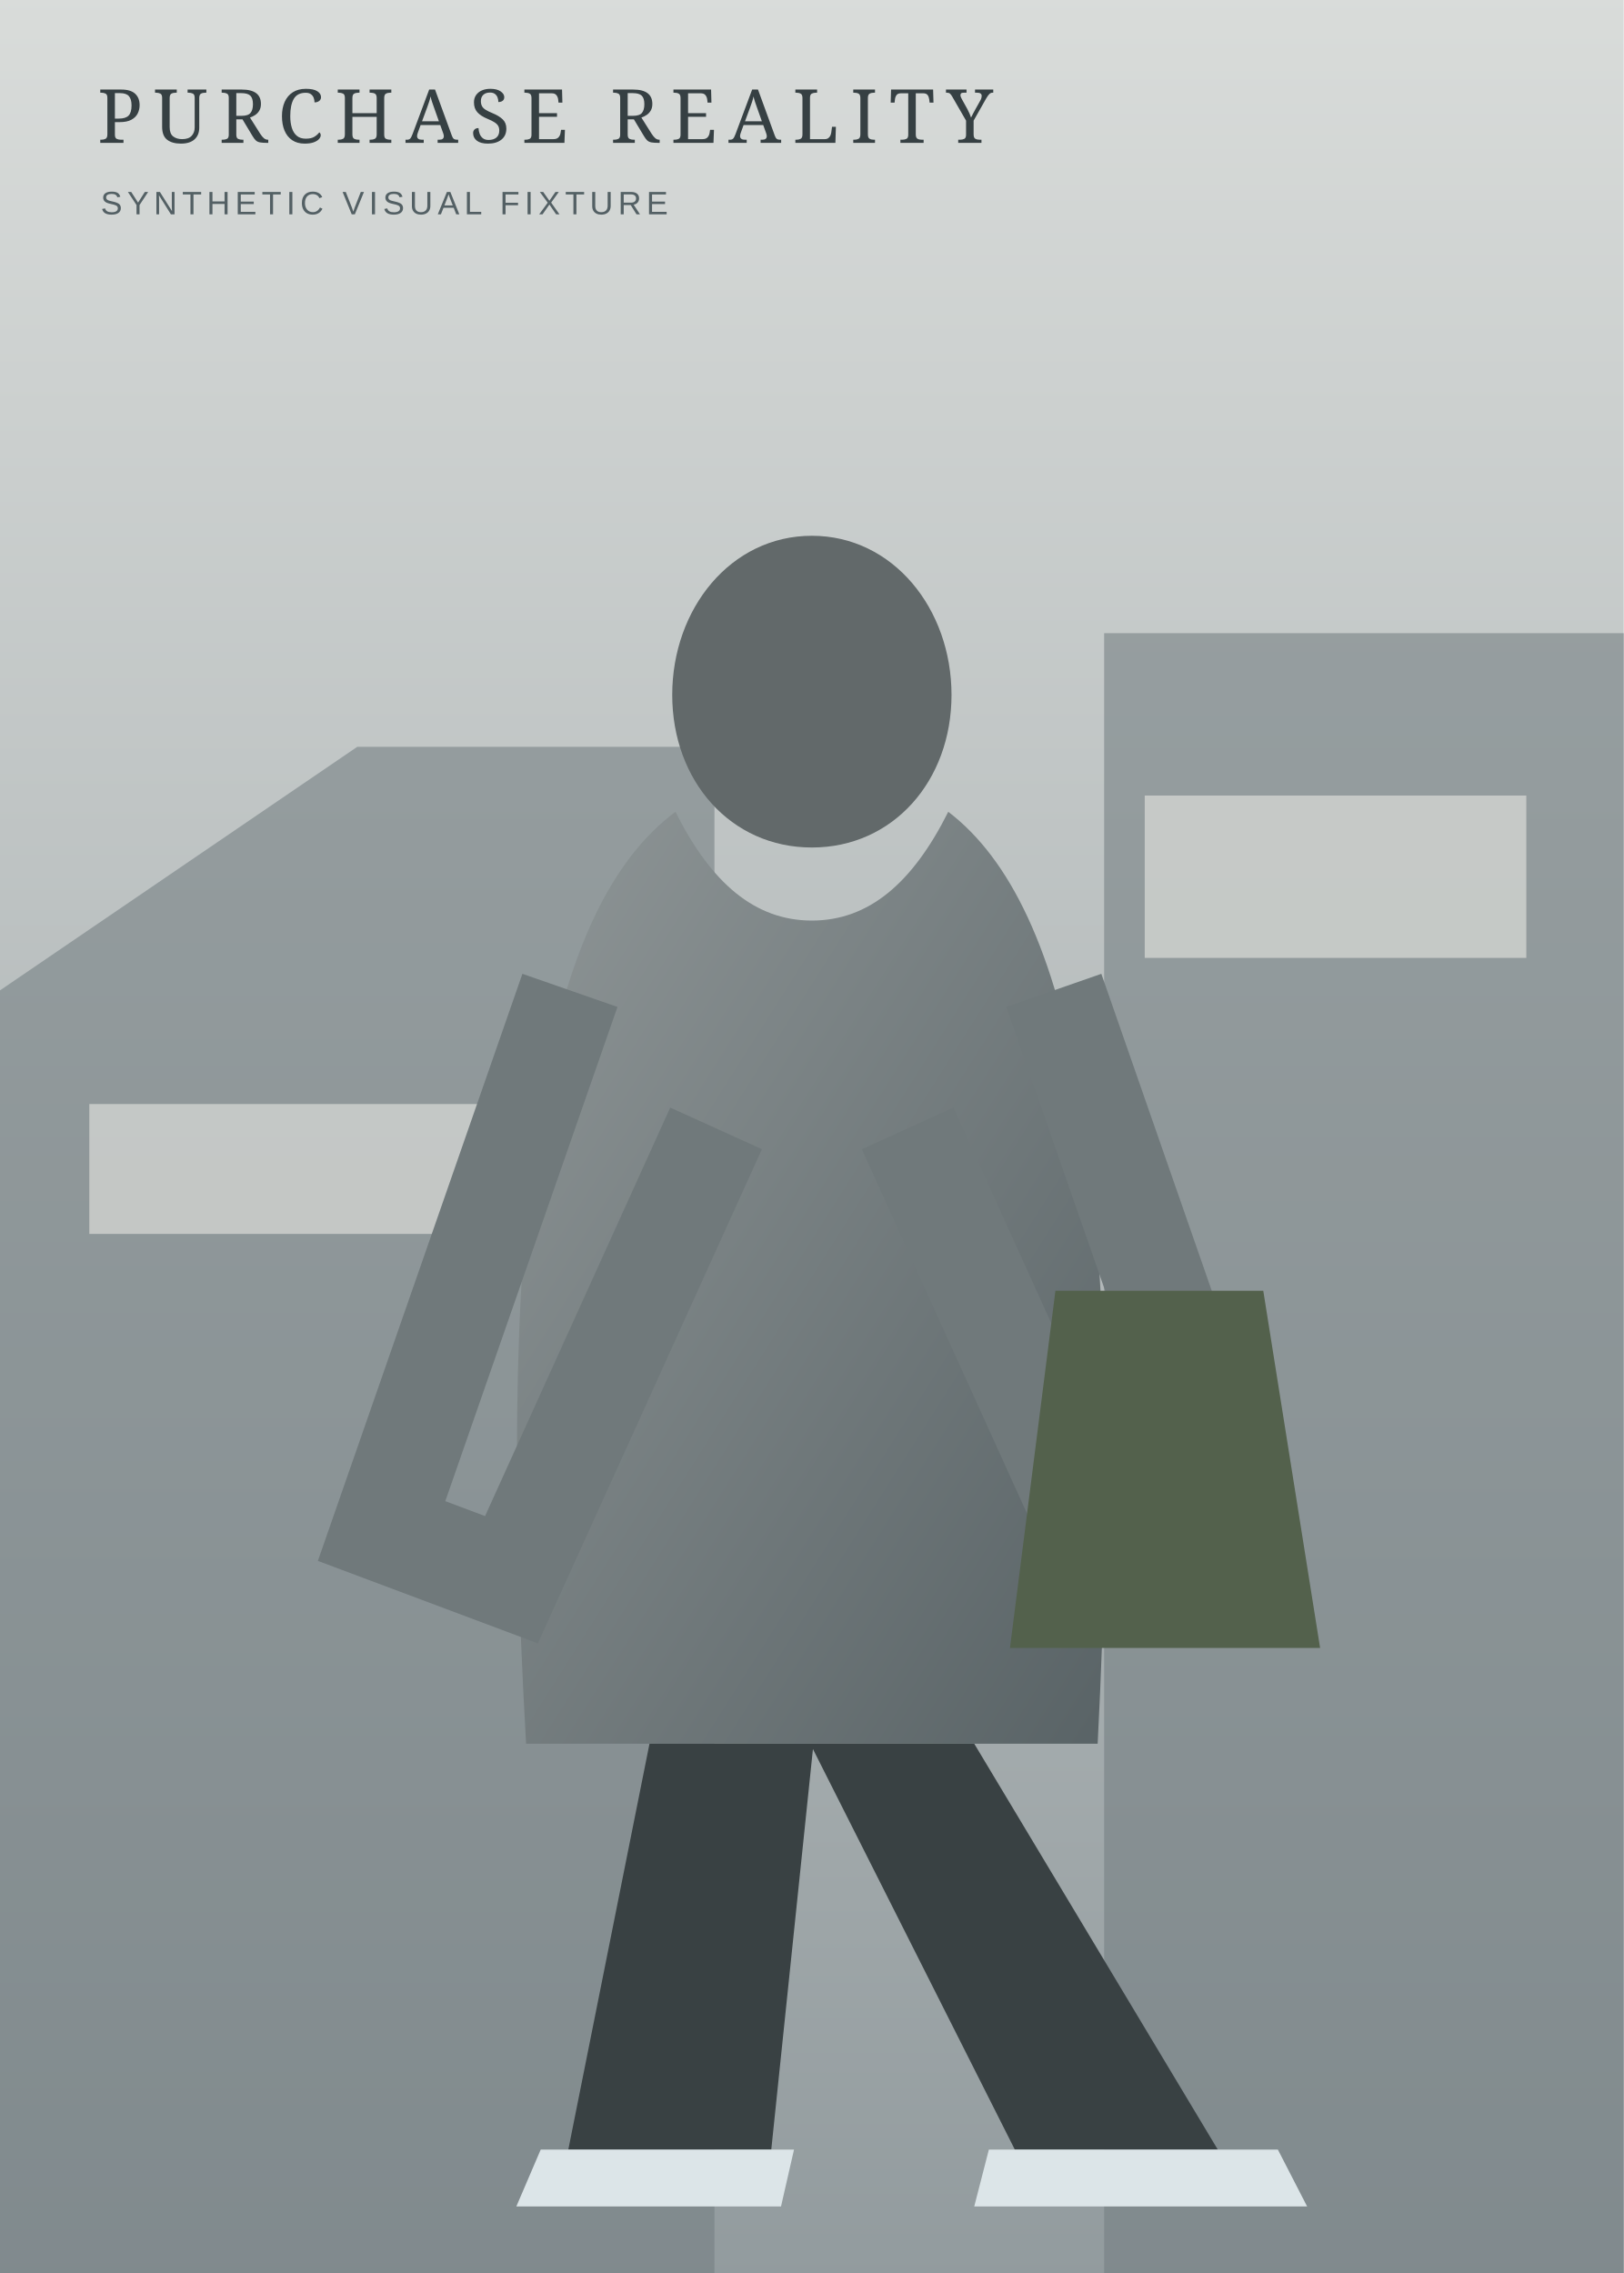
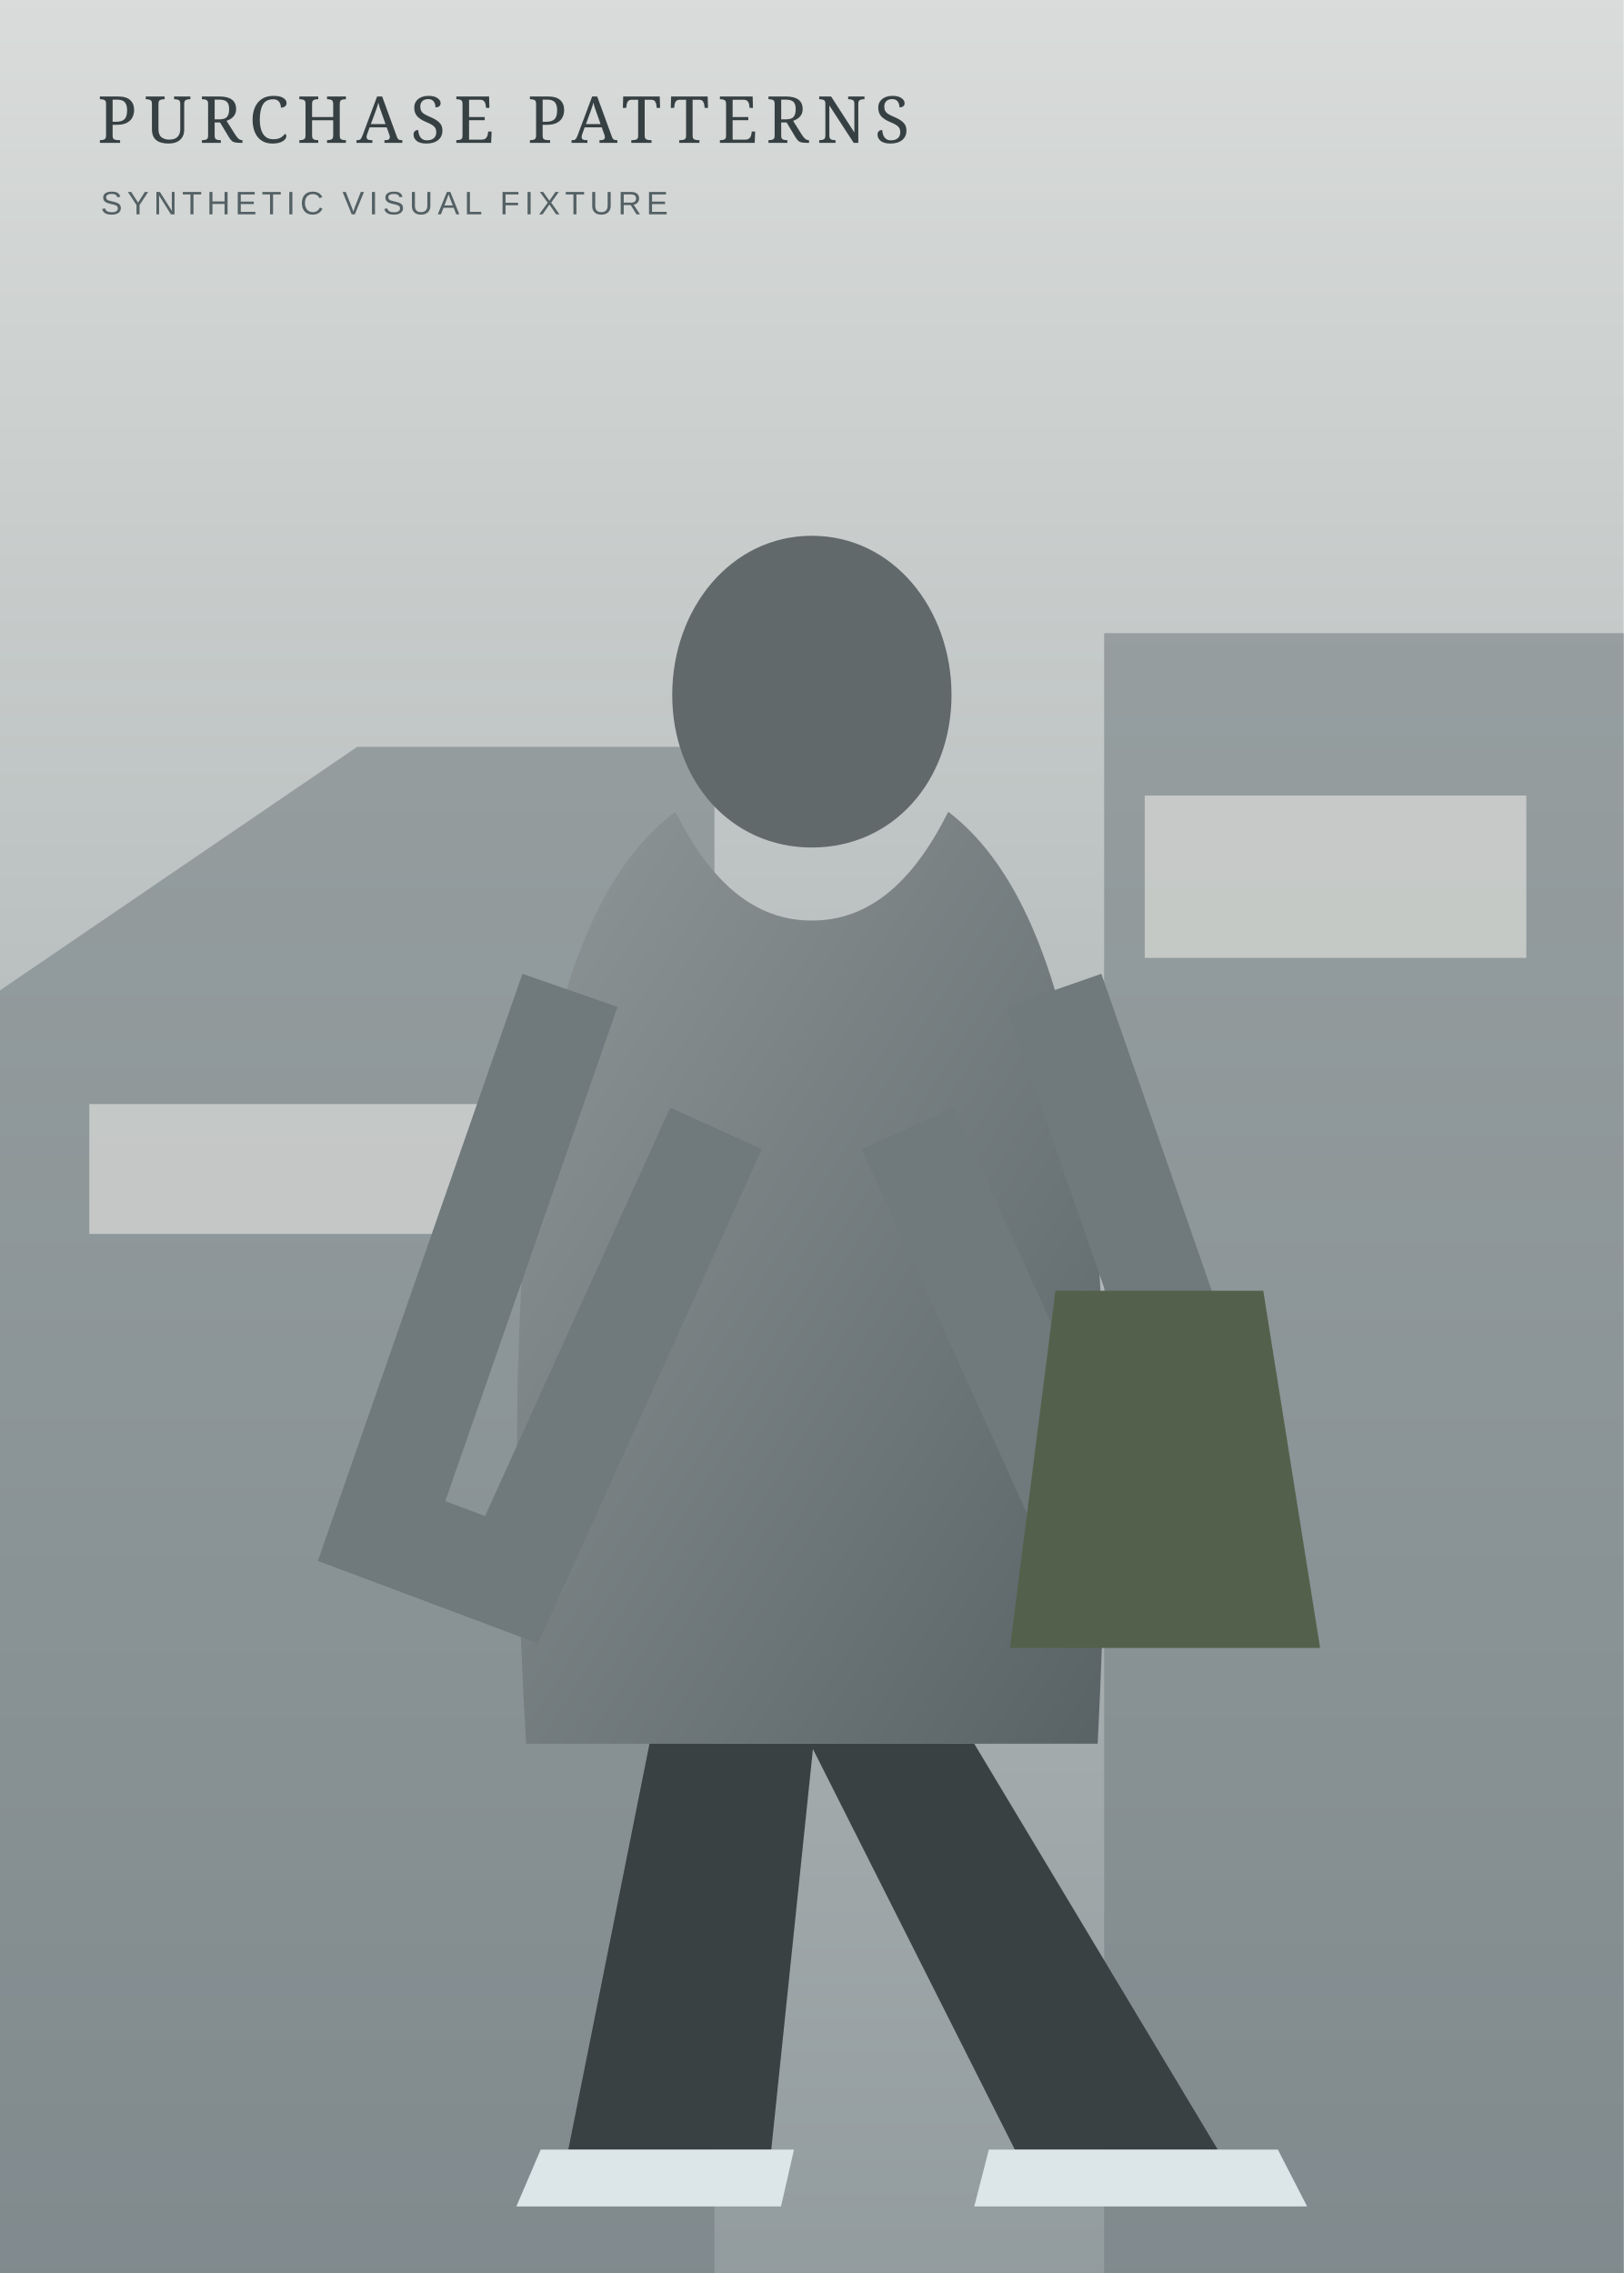
<svg xmlns="http://www.w3.org/2000/svg" viewBox="0 0 1000 1400" role="img" aria-labelledby="title desc">
  <defs>
    <linearGradient id="bg" x1="0" y1="0" x2="0" y2="1">
      <stop stop-color="#d9dcda" />
      <stop offset="1" stop-color="#929b9e" />
    </linearGradient>
    <linearGradient id="hoodie" x1="0" y1="0" x2="1" y2="1">
      <stop stop-color="#8f9697" />
      <stop offset="1" stop-color="#596366" />
    </linearGradient>
  </defs>
  <rect width="1000" height="1400" fill="url(#bg)" />
  <path d="M0 610 220 460h220v940H0zm680-220h320v1010H680z" fill="#737e82" opacity=".58" />
  <path d="M55 680h315v80H55zm650-190h235v100H705z" fill="#e8e7e2" opacity=".6" />
  <path d="M500 330c50 0 86 45 86 98s-36 94-86 94-86-41-86-94 36-98 86-98" fill="#62696a" />
  <path d="M416 500c-78 58-112 225-92 574h352c18-349-16-516-92-574-22 44-49 67-84 67s-62-23-84-67" fill="url(#hoodie)" />
  <path d="M351 610 235 943l80 30 126-278m208-85 116 333-80 30-126-278" fill="none" stroke="#70797b" stroke-width="62" />
  <path d="M400 1074h101l-26 250H350zm99 0h101l150 250H625z" fill="#394143" />
  <path d="M333 1324h156l-8 35H318zm276 0h178l18 35H600z" fill="#dce5e8" />
  <path d="M650 795h128l35 220H622z" fill="#53614c" />
-   <text x="60" y="88" fill="#364043" font-family="Georgia, serif" font-size="46" letter-spacing="7">PURCHASE REALITY</text>
+   <text x="60" y="88" fill="#364043" font-family="Georgia, serif" font-size="40" letter-spacing="5">PURCHASE PATTERNS</text>
  <text x="62" y="132" fill="#536064" font-family="Arial, sans-serif" font-size="20" letter-spacing="3">SYNTHETIC VISUAL FIXTURE</text>
</svg>
